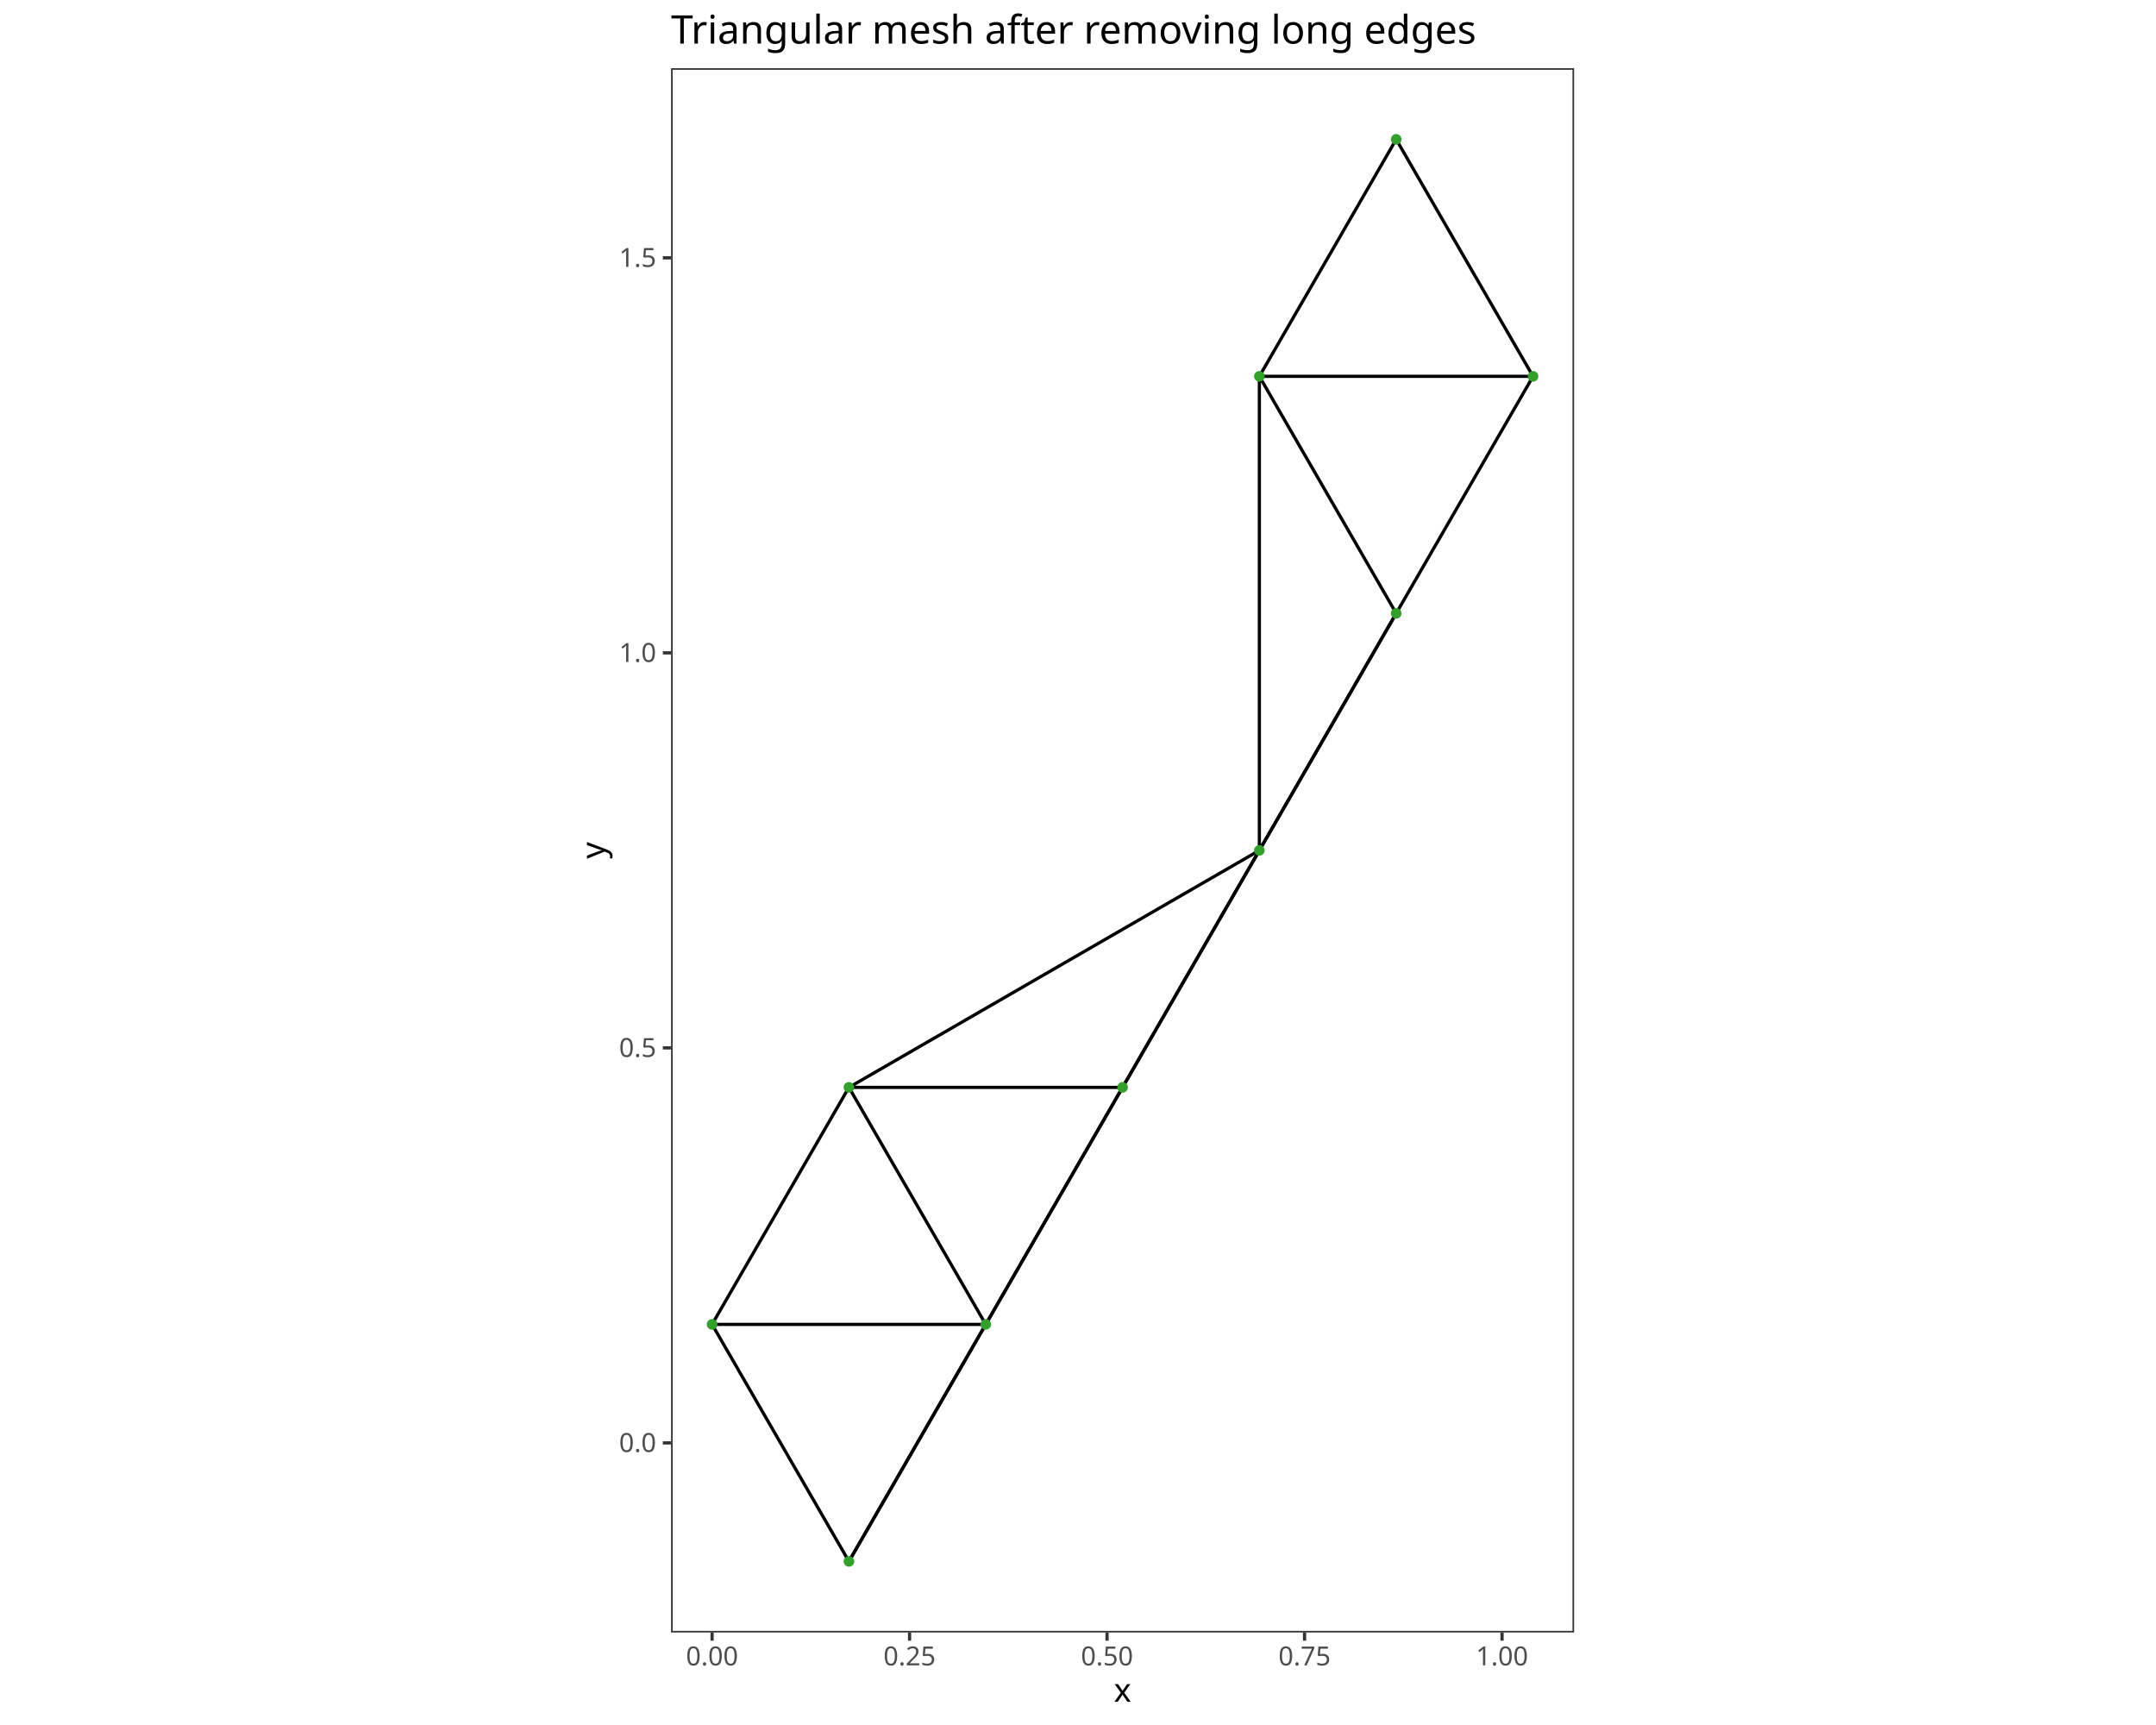
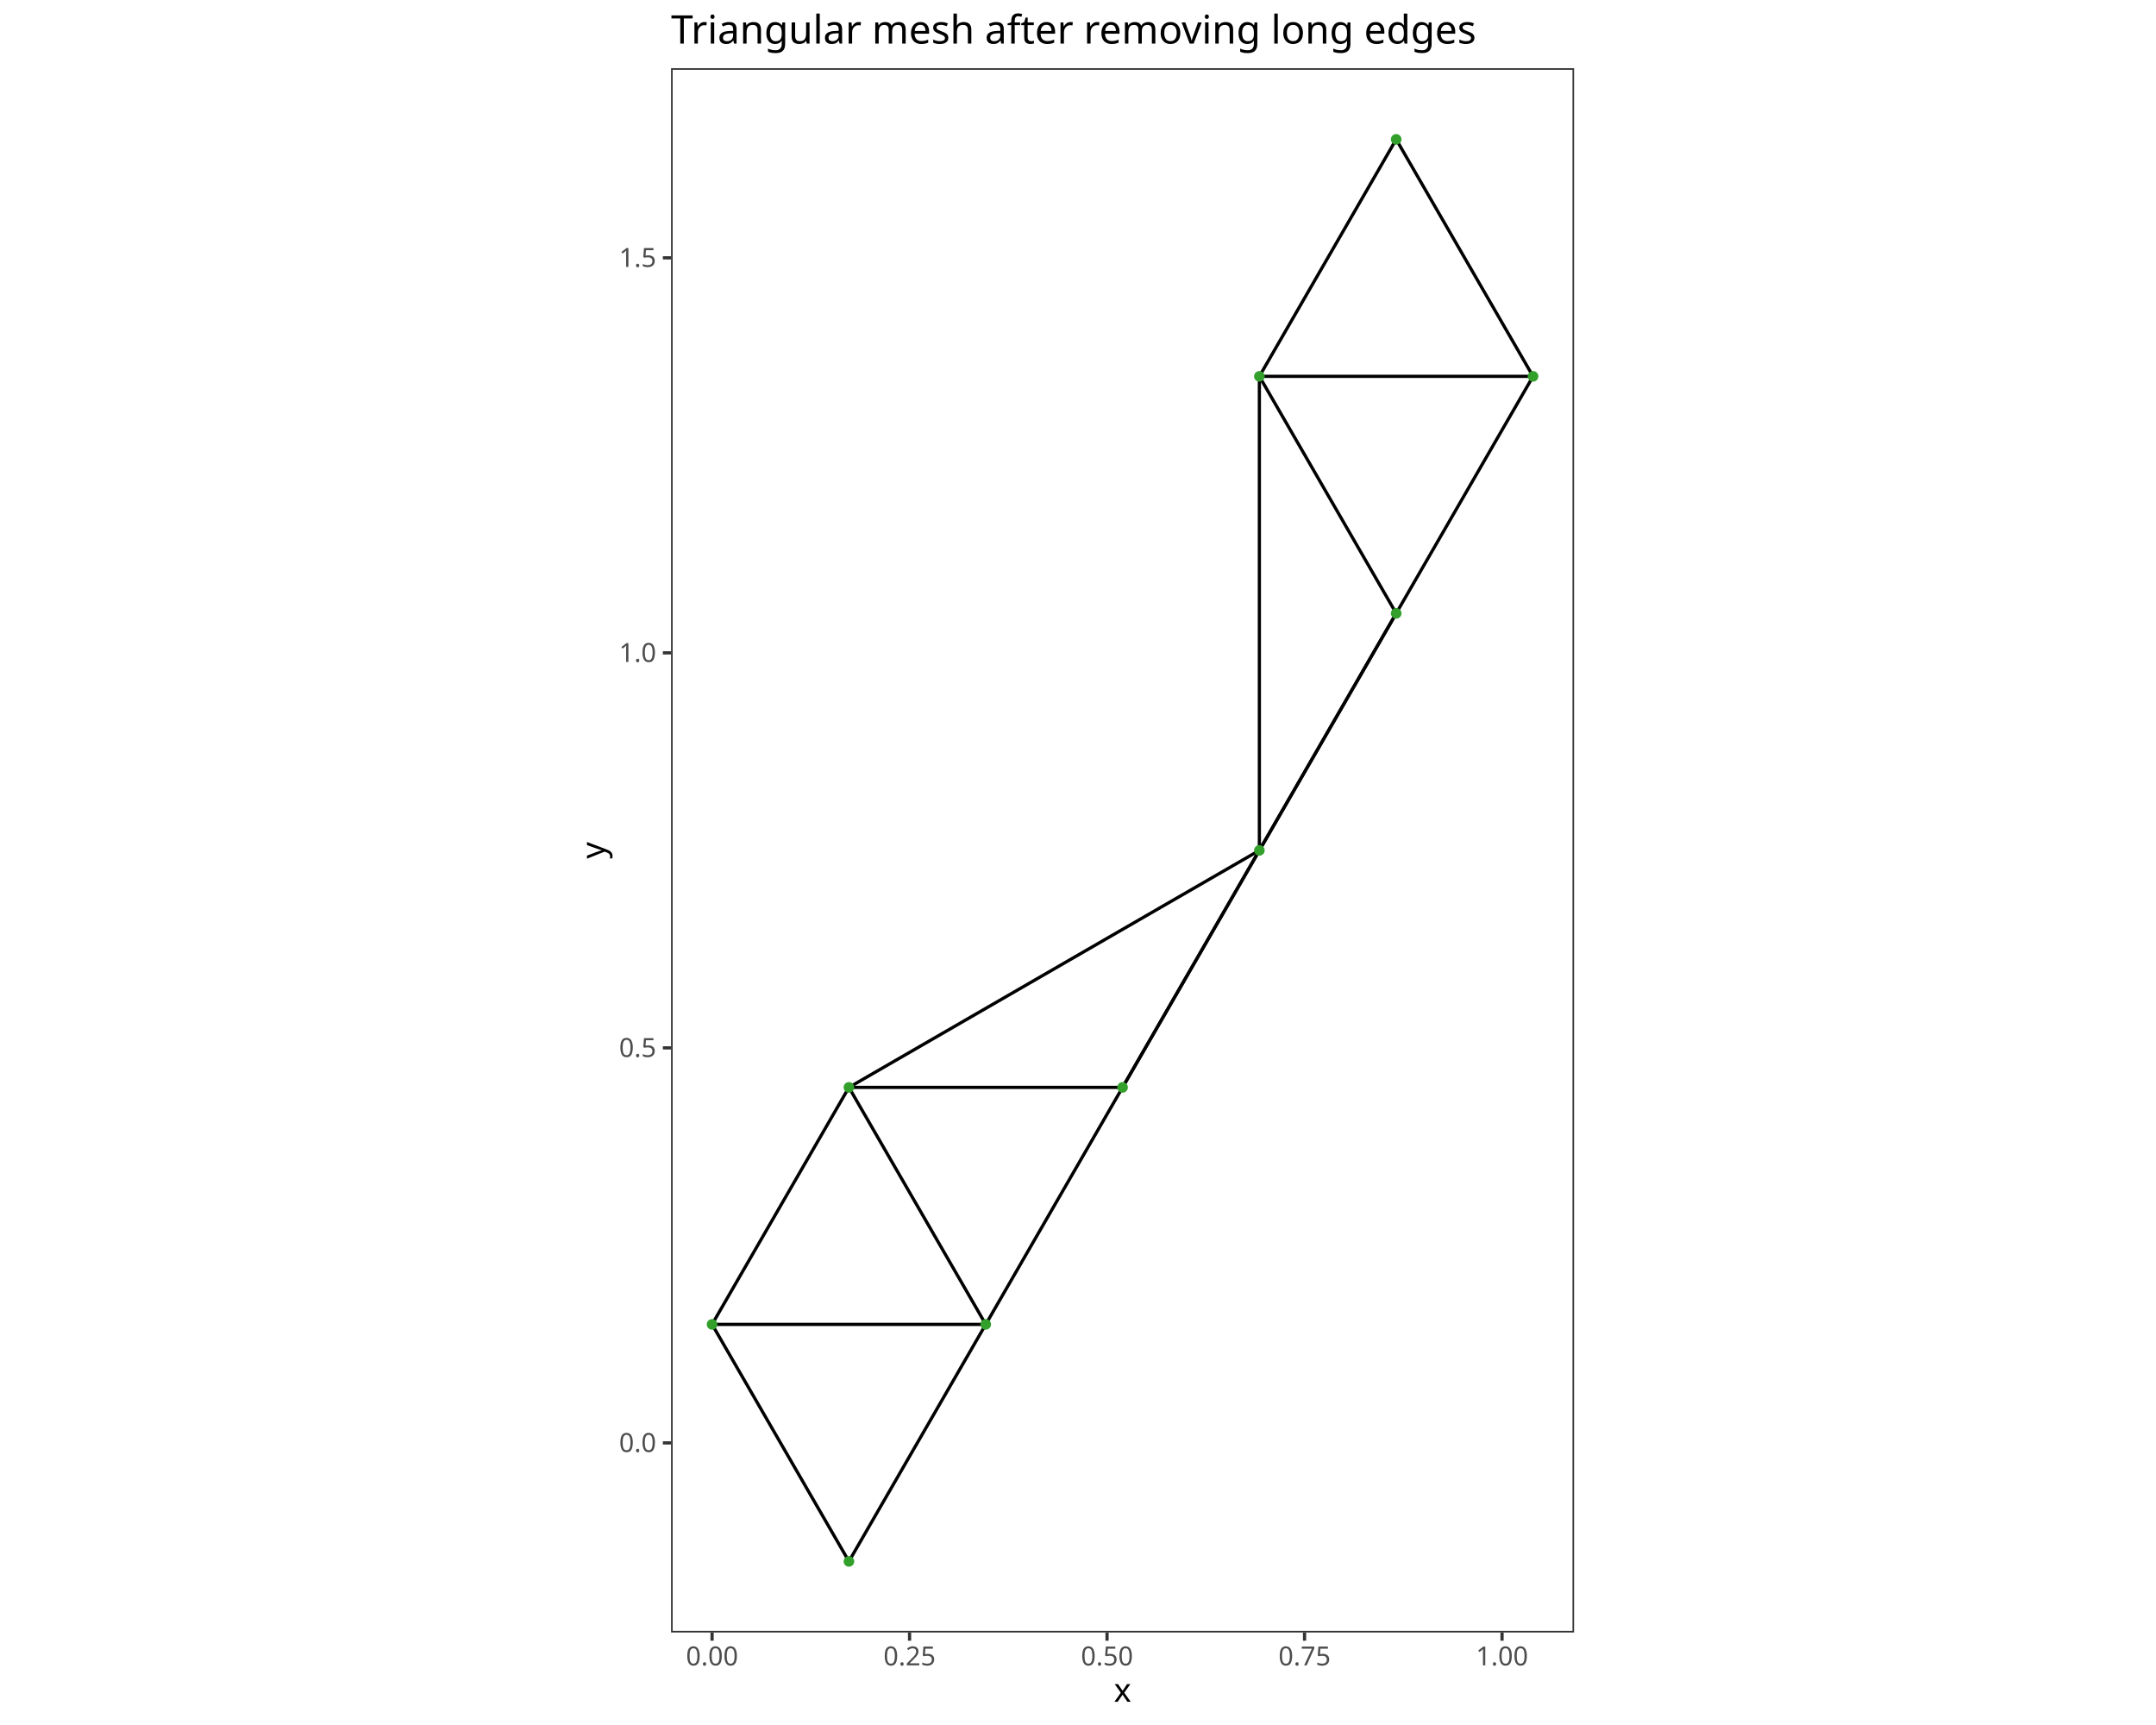
<svg xmlns="http://www.w3.org/2000/svg" class="svglite" data-engine-version="2.0" width="720.00pt" height="576.00pt" viewBox="0 0 720.00 576.00">
  <defs>
    <style type="text/css">
    .svglite line, .svglite polyline, .svglite polygon, .svglite path, .svglite rect, .svglite circle {
      fill: none;
      stroke: #000000;
      stroke-linecap: round;
      stroke-linejoin: round;
      stroke-miterlimit: 10.00;
    }
  </style>
  </defs>
  <rect width="100%" height="100%" style="stroke: none; fill: #FFFFFF;" />
  <defs>
    <clipPath id="cpMC4wMHw3MjAuMDB8MC4wMHw1NzYuMDA=">
      <rect x="0.00" y="0.00" width="720.00" height="576.00" />
    </clipPath>
  </defs>
  <g clip-path="url(#cpMC4wMHw3MjAuMDB8MC4wMHw1NzYuMDA=)">
</g>
  <defs>
    <clipPath id="cpMTg4Ljg2fDUzMS4xNHwwLjAwfDU3Ni4wMA==">
      <rect x="188.86" y="0.00" width="342.28" height="576.00" />
    </clipPath>
  </defs>
  <g clip-path="url(#cpMTg4Ljg2fDUzMS4xNHwwLjAwfDU3Ni4wMA==)">
    <rect x="188.86" y="0.00" width="342.28" height="576.00" style="stroke-width: 1.07; stroke: #FFFFFF; fill: #FFFFFF;" />
  </g>
  <g clip-path="url(#cpMC4wMHw3MjAuMDB8MC4wMHw1NzYuMDA=)">
</g>
  <defs>
    <clipPath id="cpMjI0LjEwfDUyNS42NnwyMi43OHw1NDUuMTE=">
      <rect x="224.10" y="22.78" width="301.57" height="522.33" />
    </clipPath>
  </defs>
  <g clip-path="url(#cpMjI0LjEwfDUyNS42NnwyMi43OHw1NDUuMTE=)">
    <rect x="224.10" y="22.78" width="301.57" height="522.33" style="stroke-width: 1.07; stroke: none; fill: #FFFFFF;" />
    <line x1="283.50" y1="521.37" x2="329.19" y2="442.23" style="stroke-width: 1.07; stroke-linecap: butt;" />
    <line x1="237.80" y1="442.23" x2="283.50" y2="363.09" style="stroke-width: 1.07; stroke-linecap: butt;" />
    <line x1="283.50" y1="363.09" x2="374.88" y2="363.09" style="stroke-width: 1.07; stroke-linecap: butt;" />
-     <line x1="329.19" y1="442.23" x2="374.88" y2="363.09" style="stroke-width: 1.07; stroke-linecap: butt;" />
    <line x1="283.50" y1="363.09" x2="420.57" y2="283.95" style="stroke-width: 1.07; stroke-linecap: butt;" />
    <line x1="420.57" y1="283.95" x2="466.26" y2="204.81" style="stroke-width: 1.07; stroke-linecap: butt;" />
+     <line x1="374.88" y1="363.09" x2="466.26" y2="204.81" style="stroke-width: 1.07; stroke-linecap: butt;" />
    <line x1="420.57" y1="283.95" x2="420.57" y2="125.67" style="stroke-width: 1.07; stroke-linecap: butt;" />
    <line x1="420.57" y1="125.67" x2="511.96" y2="125.67" style="stroke-width: 1.07; stroke-linecap: butt;" />
    <line x1="420.57" y1="125.67" x2="466.26" y2="46.53" style="stroke-width: 1.07; stroke-linecap: butt;" />
    <line x1="283.50" y1="521.37" x2="237.80" y2="442.23" style="stroke-width: 1.07; stroke-linecap: butt;" />
    <line x1="329.19" y1="442.23" x2="283.50" y2="363.09" style="stroke-width: 1.07; stroke-linecap: butt;" />
-     <line x1="283.50" y1="521.37" x2="374.88" y2="363.09" style="stroke-width: 1.07; stroke-linecap: butt;" />
+     <line x1="329.19" y1="442.23" x2="374.88" y2="363.09" style="stroke-width: 1.07; stroke-linecap: butt;" />
    <line x1="374.88" y1="363.09" x2="420.57" y2="283.95" style="stroke-width: 1.07; stroke-linecap: butt;" />
-     <line x1="374.88" y1="363.09" x2="466.26" y2="204.81" style="stroke-width: 1.07; stroke-linecap: butt;" />
    <line x1="466.26" y1="204.81" x2="511.96" y2="125.67" style="stroke-width: 1.07; stroke-linecap: butt;" />
    <line x1="511.96" y1="125.67" x2="466.26" y2="46.53" style="stroke-width: 1.07; stroke-linecap: butt;" />
    <line x1="237.80" y1="442.23" x2="329.19" y2="442.23" style="stroke-width: 1.07; stroke-linecap: butt;" />
    <line x1="466.26" y1="204.81" x2="420.57" y2="125.67" style="stroke-width: 1.07; stroke-linecap: butt;" />
    <circle cx="283.50" cy="521.37" r="1.42" style="stroke-width: 0.71; stroke: #33A02C; fill: #33A02C;" />
    <circle cx="237.80" cy="442.23" r="1.42" style="stroke-width: 0.71; stroke: #33A02C; fill: #33A02C;" />
    <circle cx="283.50" cy="363.09" r="1.42" style="stroke-width: 0.71; stroke: #33A02C; fill: #33A02C;" />
+     <circle cx="420.57" cy="283.95" r="1.42" style="stroke-width: 0.71; stroke: #33A02C; fill: #33A02C;" />
+     <circle cx="374.88" cy="363.09" r="1.42" style="stroke-width: 0.71; stroke: #33A02C; fill: #33A02C;" />
+     <circle cx="420.57" cy="125.67" r="1.42" style="stroke-width: 0.71; stroke: #33A02C; fill: #33A02C;" />
    <circle cx="329.19" cy="442.23" r="1.42" style="stroke-width: 0.71; stroke: #33A02C; fill: #33A02C;" />
-     <circle cx="420.57" cy="283.95" r="1.42" style="stroke-width: 0.71; stroke: #33A02C; fill: #33A02C;" />
-     <circle cx="420.57" cy="125.67" r="1.42" style="stroke-width: 0.71; stroke: #33A02C; fill: #33A02C;" />
-     <circle cx="374.88" cy="363.09" r="1.42" style="stroke-width: 0.71; stroke: #33A02C; fill: #33A02C;" />
    <circle cx="466.26" cy="204.81" r="1.42" style="stroke-width: 0.71; stroke: #33A02C; fill: #33A02C;" />
    <circle cx="511.96" cy="125.67" r="1.42" style="stroke-width: 0.71; stroke: #33A02C; fill: #33A02C;" />
    <circle cx="466.26" cy="46.53" r="1.42" style="stroke-width: 0.71; stroke: #33A02C; fill: #33A02C;" />
    <rect x="224.10" y="22.78" width="301.57" height="522.33" style="stroke-width: 1.07; stroke: #333333;" />
  </g>
  <g clip-path="url(#cpMC4wMHw3MjAuMDB8MC4wMHw1NzYuMDA=)">
    <text x="219.16" y="484.83" text-anchor="end" style="font-size: 8.80px; fill: #4D4D4D; font-family: sans;" textLength="12.23px" lengthAdjust="spacingAndGlyphs">0.0</text>
    <text x="219.16" y="352.93" text-anchor="end" style="font-size: 8.80px; fill: #4D4D4D; font-family: sans;" textLength="12.23px" lengthAdjust="spacingAndGlyphs">0.5</text>
    <text x="219.16" y="221.03" text-anchor="end" style="font-size: 8.80px; fill: #4D4D4D; font-family: sans;" textLength="12.23px" lengthAdjust="spacingAndGlyphs">1.0</text>
    <text x="219.16" y="89.12" text-anchor="end" style="font-size: 8.80px; fill: #4D4D4D; font-family: sans;" textLength="12.23px" lengthAdjust="spacingAndGlyphs">1.5</text>
    <polyline points="221.36,481.80 224.10,481.80 " style="stroke-width: 1.07; stroke: #333333; stroke-linecap: butt;" />
    <polyline points="221.36,349.90 224.10,349.90 " style="stroke-width: 1.07; stroke: #333333; stroke-linecap: butt;" />
    <polyline points="221.36,218.00 224.10,218.00 " style="stroke-width: 1.07; stroke: #333333; stroke-linecap: butt;" />
    <polyline points="221.36,86.10 224.10,86.10 " style="stroke-width: 1.07; stroke: #333333; stroke-linecap: butt;" />
    <polyline points="237.80,547.85 237.80,545.11 " style="stroke-width: 1.07; stroke: #333333; stroke-linecap: butt;" />
    <polyline points="303.75,547.85 303.75,545.11 " style="stroke-width: 1.07; stroke: #333333; stroke-linecap: butt;" />
    <polyline points="369.70,547.85 369.70,545.11 " style="stroke-width: 1.07; stroke: #333333; stroke-linecap: butt;" />
    <polyline points="435.66,547.85 435.66,545.11 " style="stroke-width: 1.07; stroke: #333333; stroke-linecap: butt;" />
    <polyline points="501.61,547.85 501.61,545.11 " style="stroke-width: 1.07; stroke: #333333; stroke-linecap: butt;" />
    <text x="237.80" y="556.10" text-anchor="middle" style="font-size: 8.80px; fill: #4D4D4D; font-family: sans;" textLength="17.13px" lengthAdjust="spacingAndGlyphs">0.00</text>
    <text x="303.75" y="556.10" text-anchor="middle" style="font-size: 8.80px; fill: #4D4D4D; font-family: sans;" textLength="17.13px" lengthAdjust="spacingAndGlyphs">0.25</text>
    <text x="369.70" y="556.10" text-anchor="middle" style="font-size: 8.80px; fill: #4D4D4D; font-family: sans;" textLength="17.13px" lengthAdjust="spacingAndGlyphs">0.50</text>
    <text x="435.66" y="556.10" text-anchor="middle" style="font-size: 8.80px; fill: #4D4D4D; font-family: sans;" textLength="17.13px" lengthAdjust="spacingAndGlyphs">0.75</text>
    <text x="501.61" y="556.10" text-anchor="middle" style="font-size: 8.80px; fill: #4D4D4D; font-family: sans;" textLength="17.13px" lengthAdjust="spacingAndGlyphs">1.00</text>
    <text x="374.88" y="568.24" text-anchor="middle" style="font-size: 11.00px; font-family: sans;" textLength="5.50px" lengthAdjust="spacingAndGlyphs">x</text>
    <text transform="translate(201.91,283.95) rotate(-90)" text-anchor="middle" style="font-size: 11.00px; font-family: sans;" textLength="5.50px" lengthAdjust="spacingAndGlyphs">y</text>
    <text x="224.10" y="14.56" style="font-size: 13.20px; font-family: sans;" textLength="251.69px" lengthAdjust="spacingAndGlyphs">Triangular mesh after removing long edges</text>
  </g>
</svg>
